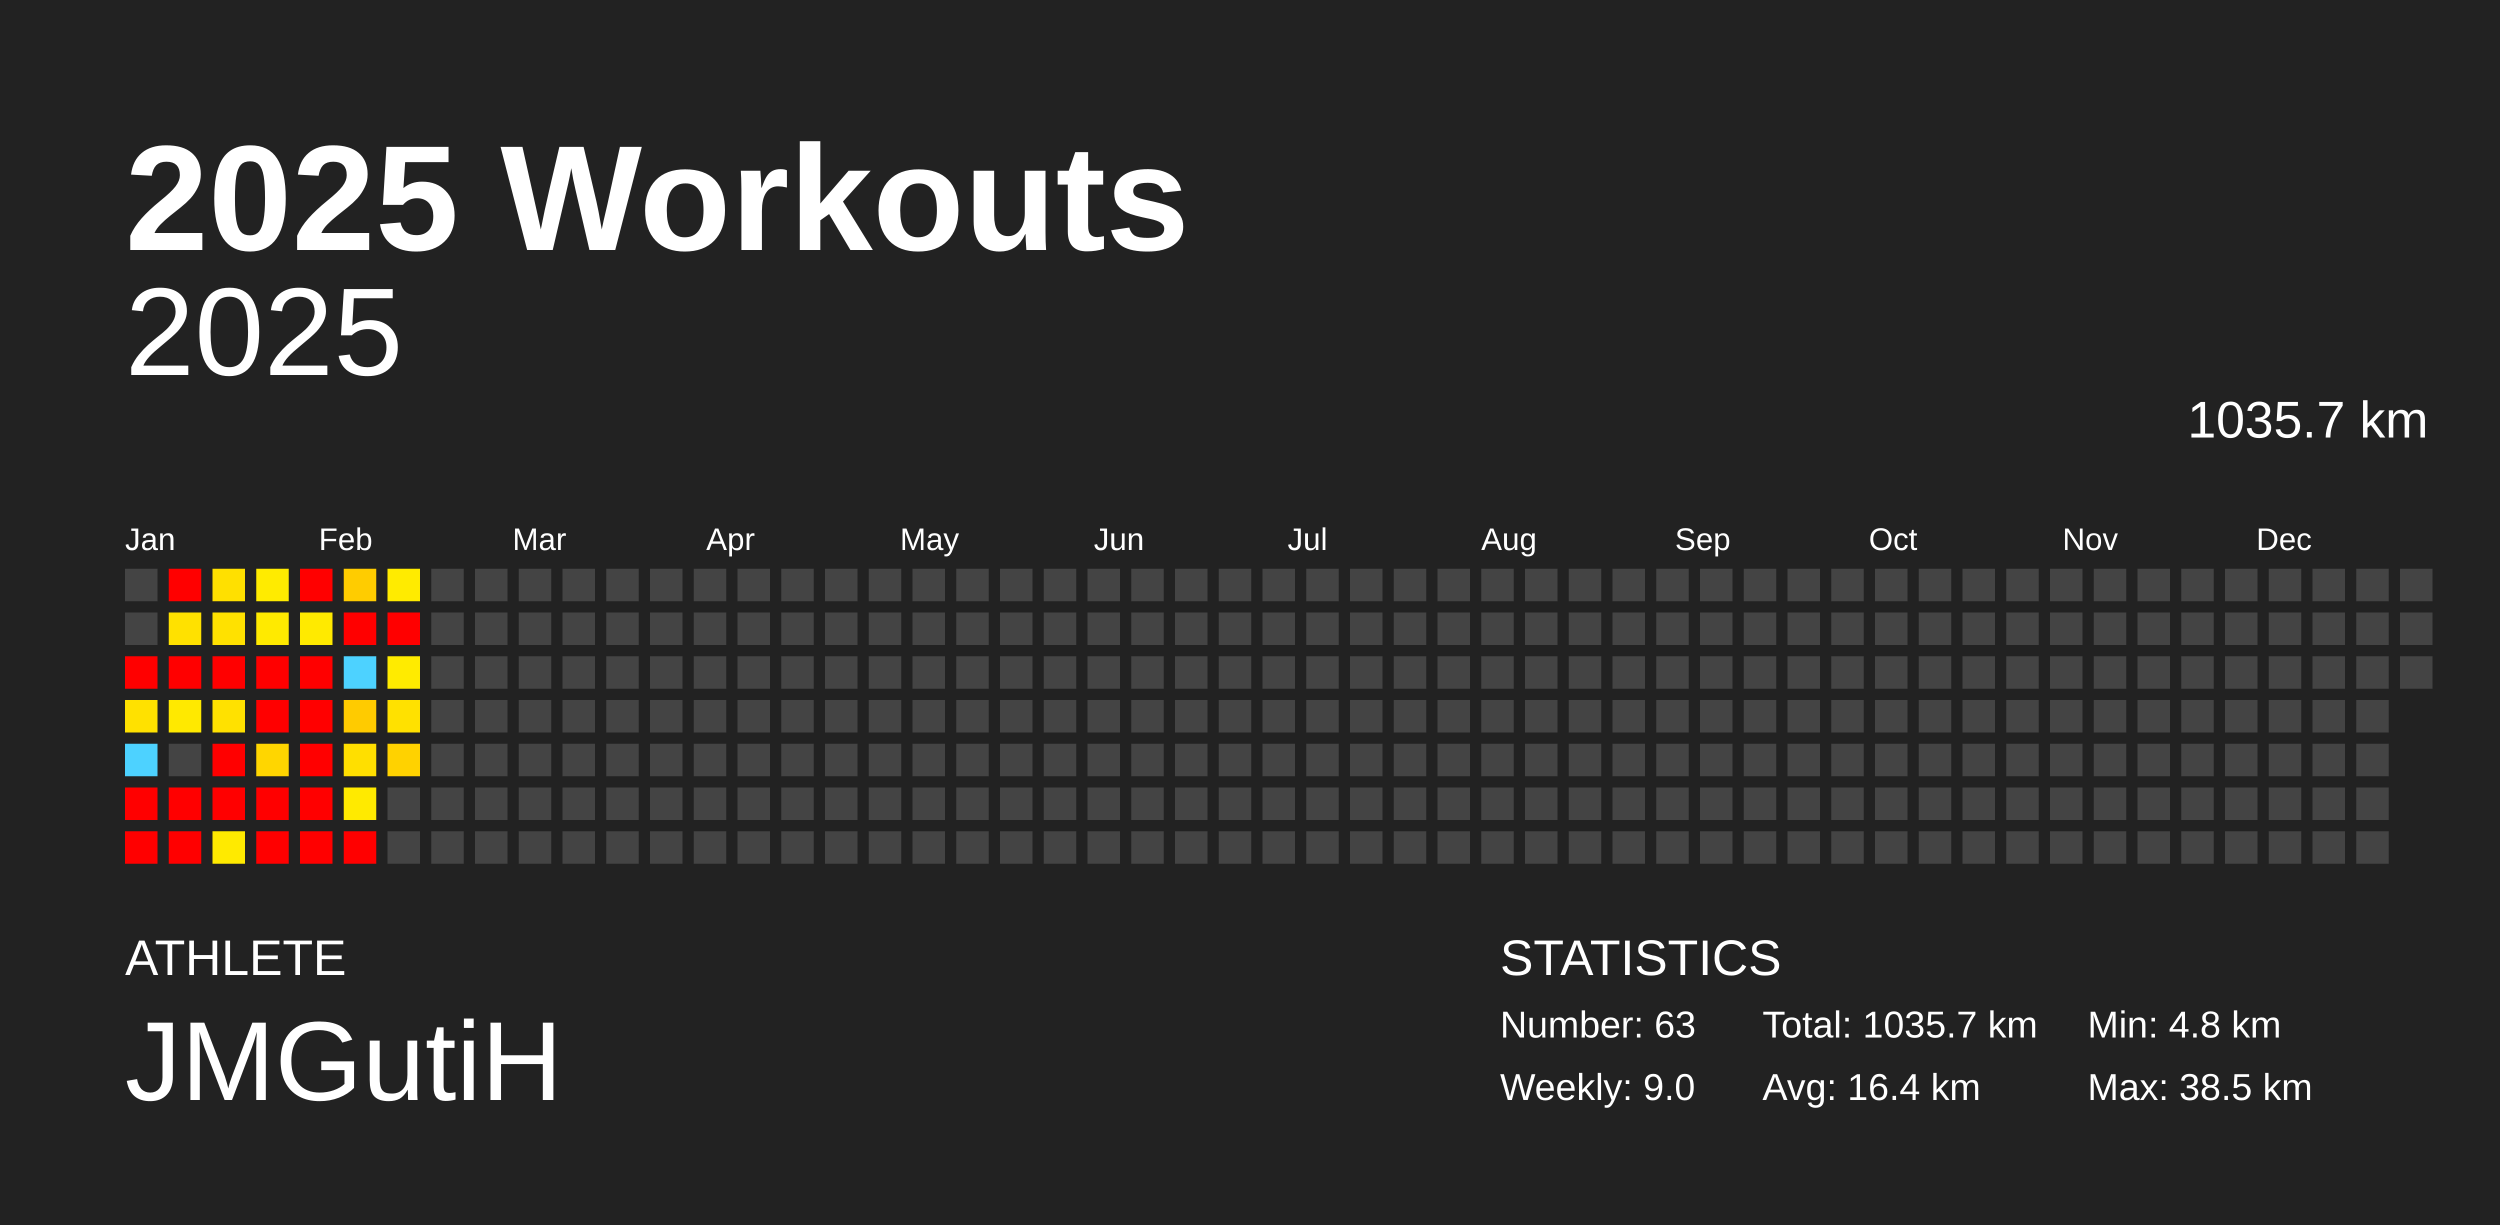
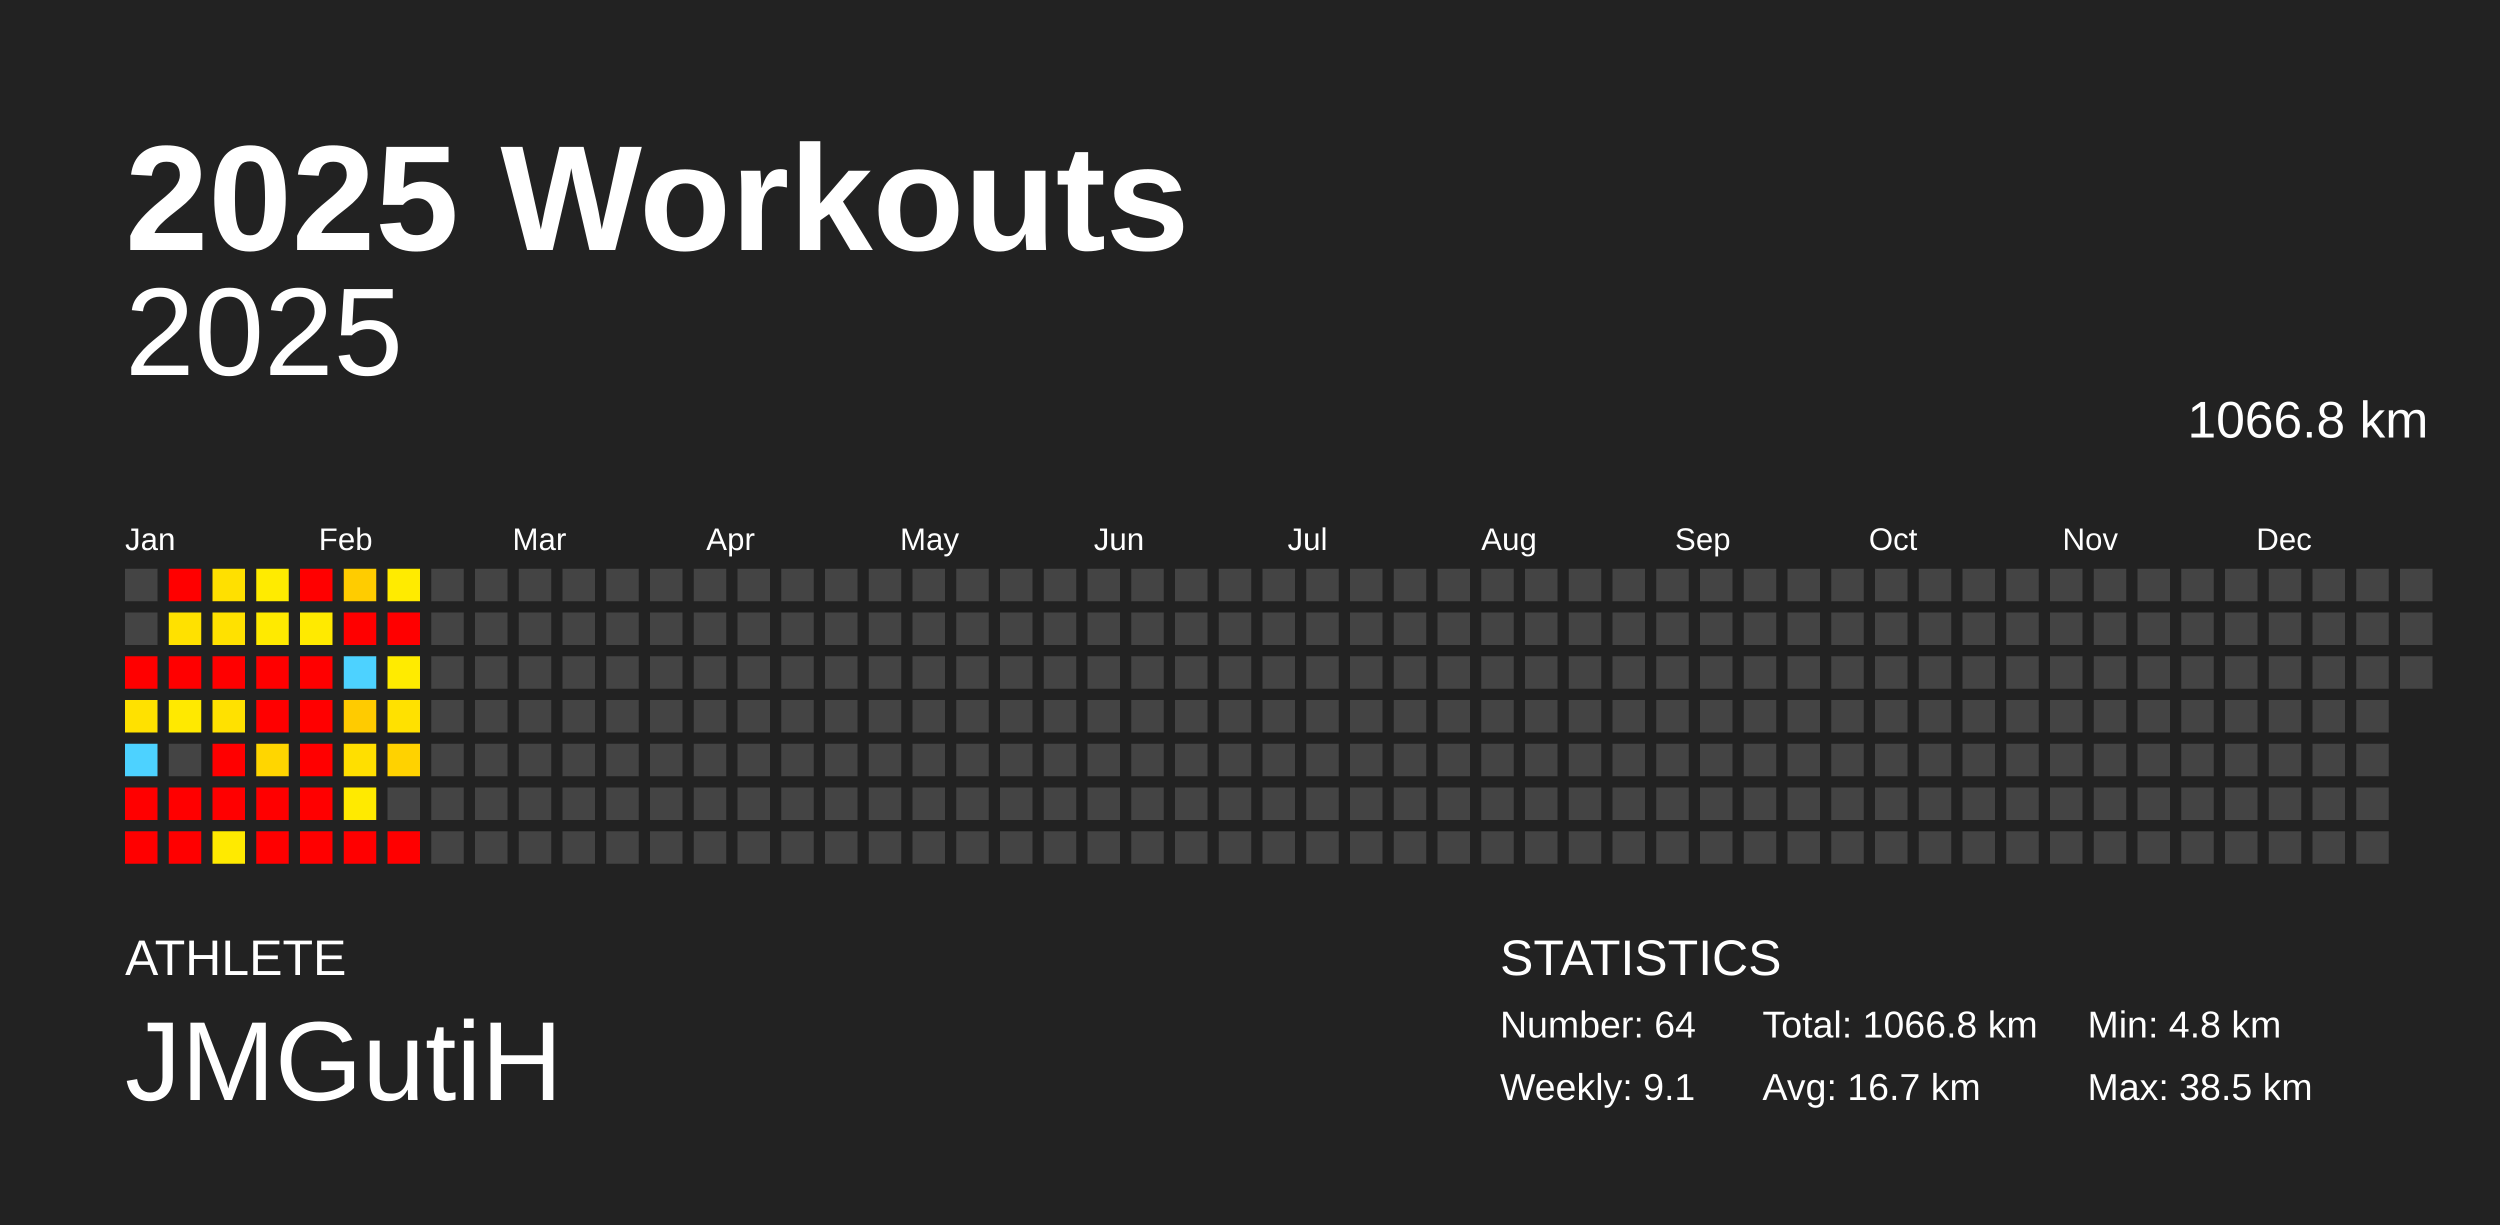
<svg xmlns="http://www.w3.org/2000/svg" baseProfile="full" height="98mm" version="1.1" viewBox="0,0,200,98" width="200mm">
  <defs />
  <rect fill="#222222" height="98" width="200" x="0" y="0" />
  <text fill="#FFFFFF" style="font-size:12px; font-family:Arial; font-weight:bold;" x="10" y="20">2025 Workouts</text>
  <text fill="#FFFFFF" style="font-size:4px; font-family:Arial" x="10" y="78">ATHLETE</text>
  <text fill="#FFFFFF" style="font-size:9px; font-family:Arial" x="10" y="88">JMGutiH</text>
  <text fill="#FFFFFF" style="font-size:4px; font-family:Arial" x="120" y="78">STATISTICS</text>
-   <text fill="#FFFFFF" style="font-size:3px; font-family:Arial" x="120" y="83">Number: 63</text>
-   <text fill="#FFFFFF" style="font-size:3px; font-family:Arial" x="120" y="88">Weekly: 9.0</text>
-   <text fill="#FFFFFF" style="font-size:3px; font-family:Arial" x="141" y="83">Total: 1035.7 km</text>
-   <text fill="#FFFFFF" style="font-size:3px; font-family:Arial" x="141" y="88">Avg: 16.4 km</text>
+   <text fill="#FFFFFF" style="font-size:3px; font-family:Arial" x="120" y="83">Number: 64</text>
+   <text fill="#FFFFFF" style="font-size:3px; font-family:Arial" x="120" y="88">Weekly: 9.1</text>
+   <text fill="#FFFFFF" style="font-size:3px; font-family:Arial" x="141" y="83">Total: 1066.8 km</text>
+   <text fill="#FFFFFF" style="font-size:3px; font-family:Arial" x="141" y="88">Avg: 16.7 km</text>
  <text fill="#FFFFFF" style="font-size:3px; font-family:Arial" x="167" y="83">Min: 4.8 km</text>
  <text fill="#FFFFFF" style="font-size:3px; font-family:Arial" x="167" y="88">Max: 38.5 km</text>
  <text alignment-baseline="hanging" fill="#FFFFFF" style="font-size:10.0px; font-family:Arial;" x="10" y="30">2025</text>
-   <text alignment-baseline="hanging" fill="#FFFFFF" style="font-size:4.125px; font-family:Arial;" x="175" y="35">1035.7 km</text>
+   <text alignment-baseline="hanging" fill="#FFFFFF" style="font-size:4.125px; font-family:Arial;" x="175" y="35">1066.8 km</text>
  <text fill="#FFFFFF" style="font-size:2.5px; font-family:Arial" x="10.0" y="44">Jan</text>
  <text fill="#FFFFFF" style="font-size:2.5px; font-family:Arial" x="25.5" y="44">Feb</text>
  <text fill="#FFFFFF" style="font-size:2.5px; font-family:Arial" x="41.0" y="44">Mar</text>
  <text fill="#FFFFFF" style="font-size:2.5px; font-family:Arial" x="56.5" y="44">Apr</text>
  <text fill="#FFFFFF" style="font-size:2.5px; font-family:Arial" x="72.0" y="44">May</text>
  <text fill="#FFFFFF" style="font-size:2.5px; font-family:Arial" x="87.5" y="44">Jun</text>
  <text fill="#FFFFFF" style="font-size:2.5px; font-family:Arial" x="103.0" y="44">Jul</text>
  <text fill="#FFFFFF" style="font-size:2.5px; font-family:Arial" x="118.5" y="44">Aug</text>
  <text fill="#FFFFFF" style="font-size:2.5px; font-family:Arial" x="134.0" y="44">Sep</text>
  <text fill="#FFFFFF" style="font-size:2.5px; font-family:Arial" x="149.5" y="44">Oct</text>
  <text fill="#FFFFFF" style="font-size:2.5px; font-family:Arial" x="165.0" y="44">Nov</text>
  <text fill="#FFFFFF" style="font-size:2.5px; font-family:Arial" x="180.5" y="44">Dec</text>
  <rect fill="#444444" height="2.6" width="2.6" x="10.0" y="45.5" />
  <rect fill="#444444" height="2.6" width="2.6" x="10.0" y="49.0" />
  <rect fill="red" height="2.6" width="2.6" x="10.0" y="52.5" />
  <rect fill="#ffe100" height="2.6" width="2.6" x="10.0" y="56.0" />
  <rect fill="#4dd2ff" height="2.6" width="2.6" x="10.0" y="59.5" />
  <rect fill="red" height="2.6" width="2.6" x="10.0" y="63.0" />
  <rect fill="red" height="2.6" width="2.6" x="10.0" y="66.5" />
  <rect fill="red" height="2.6" width="2.6" x="13.5" y="45.5" />
  <rect fill="#ffe100" height="2.6" width="2.6" x="13.5" y="49.0" />
  <rect fill="red" height="2.6" width="2.6" x="13.5" y="52.5" />
  <rect fill="#ffe900" height="2.6" width="2.6" x="13.5" y="56.0" />
  <rect fill="#444444" height="2.6" width="2.6" x="13.5" y="59.5" />
  <rect fill="red" height="2.6" width="2.6" x="13.5" y="63.0" />
  <rect fill="red" height="2.6" width="2.6" x="13.5" y="66.5" />
  <rect fill="#ffe000" height="2.6" width="2.6" x="17.0" y="45.5" />
  <rect fill="#ffe100" height="2.6" width="2.6" x="17.0" y="49.0" />
  <rect fill="red" height="2.6" width="2.6" x="17.0" y="52.5" />
  <rect fill="#ffe100" height="2.6" width="2.6" x="17.0" y="56.0" />
  <rect fill="red" height="2.6" width="2.6" x="17.0" y="59.5" />
  <rect fill="red" height="2.6" width="2.6" x="17.0" y="63.0" />
  <rect fill="#ffea00" height="2.6" width="2.6" x="17.0" y="66.5" />
  <rect fill="#ffeb00" height="2.6" width="2.6" x="20.5" y="45.5" />
  <rect fill="#ffea00" height="2.6" width="2.6" x="20.5" y="49.0" />
  <rect fill="red" height="2.6" width="2.6" x="20.5" y="52.5" />
  <rect fill="red" height="2.6" width="2.6" x="20.5" y="56.0" />
  <rect fill="#ffd600" height="2.6" width="2.6" x="20.5" y="59.5" />
  <rect fill="red" height="2.6" width="2.6" x="20.5" y="63.0" />
  <rect fill="red" height="2.6" width="2.6" x="20.5" y="66.5" />
  <rect fill="red" height="2.6" width="2.6" x="24.0" y="45.5" />
  <rect fill="#ffea00" height="2.6" width="2.6" x="24.0" y="49.0" />
  <rect fill="red" height="2.6" width="2.6" x="24.0" y="52.5" />
  <rect fill="red" height="2.6" width="2.6" x="24.0" y="56.0" />
  <rect fill="red" height="2.6" width="2.6" x="24.0" y="59.5" />
  <rect fill="red" height="2.6" width="2.6" x="24.0" y="63.0" />
  <rect fill="red" height="2.6" width="2.6" x="24.0" y="66.5" />
  <rect fill="#ffcc00" height="2.6" width="2.6" x="27.5" y="45.5" />
  <rect fill="red" height="2.6" width="2.6" x="27.5" y="49.0" />
  <rect fill="#4dd2ff" height="2.6" width="2.6" x="27.5" y="52.5" />
  <rect fill="#ffcb00" height="2.6" width="2.6" x="27.5" y="56.0" />
  <rect fill="#ffdf00" height="2.6" width="2.6" x="27.5" y="59.5" />
  <rect fill="#ffea00" height="2.6" width="2.6" x="27.5" y="63.0" />
  <rect fill="red" height="2.6" width="2.6" x="27.5" y="66.5" />
  <rect fill="#ffeb00" height="2.6" width="2.6" x="31.0" y="45.5" />
  <rect fill="red" height="2.6" width="2.6" x="31.0" y="49.0" />
  <rect fill="#ffeb00" height="2.6" width="2.6" x="31.0" y="52.5" />
  <rect fill="#ffe100" height="2.6" width="2.6" x="31.0" y="56.0" />
  <rect fill="#ffd200" height="2.6" width="2.6" x="31.0" y="59.5" />
  <rect fill="#444444" height="2.6" width="2.6" x="31.0" y="63.0" />
-   <rect fill="#444444" height="2.6" width="2.6" x="31.0" y="66.5" />
+   <rect fill="red" height="2.6" width="2.6" x="31.0" y="66.5" />
  <rect fill="#444444" height="2.6" width="2.6" x="34.5" y="45.5" />
  <rect fill="#444444" height="2.6" width="2.6" x="34.5" y="49.0" />
  <rect fill="#444444" height="2.6" width="2.6" x="34.5" y="52.5" />
  <rect fill="#444444" height="2.6" width="2.6" x="34.5" y="56.0" />
  <rect fill="#444444" height="2.6" width="2.6" x="34.5" y="59.5" />
  <rect fill="#444444" height="2.6" width="2.6" x="34.5" y="63.0" />
  <rect fill="#444444" height="2.6" width="2.6" x="34.5" y="66.5" />
  <rect fill="#444444" height="2.6" width="2.6" x="38.0" y="45.5" />
  <rect fill="#444444" height="2.6" width="2.6" x="38.0" y="49.0" />
  <rect fill="#444444" height="2.6" width="2.6" x="38.0" y="52.5" />
  <rect fill="#444444" height="2.6" width="2.6" x="38.0" y="56.0" />
  <rect fill="#444444" height="2.6" width="2.6" x="38.0" y="59.5" />
  <rect fill="#444444" height="2.6" width="2.6" x="38.0" y="63.0" />
  <rect fill="#444444" height="2.6" width="2.6" x="38.0" y="66.5" />
  <rect fill="#444444" height="2.6" width="2.6" x="41.5" y="45.5" />
  <rect fill="#444444" height="2.6" width="2.6" x="41.5" y="49.0" />
  <rect fill="#444444" height="2.6" width="2.6" x="41.5" y="52.5" />
  <rect fill="#444444" height="2.6" width="2.6" x="41.5" y="56.0" />
  <rect fill="#444444" height="2.6" width="2.6" x="41.5" y="59.5" />
  <rect fill="#444444" height="2.6" width="2.6" x="41.5" y="63.0" />
  <rect fill="#444444" height="2.6" width="2.6" x="41.5" y="66.5" />
  <rect fill="#444444" height="2.6" width="2.6" x="45.0" y="45.5" />
  <rect fill="#444444" height="2.6" width="2.6" x="45.0" y="49.0" />
  <rect fill="#444444" height="2.6" width="2.6" x="45.0" y="52.5" />
  <rect fill="#444444" height="2.6" width="2.6" x="45.0" y="56.0" />
  <rect fill="#444444" height="2.6" width="2.6" x="45.0" y="59.5" />
  <rect fill="#444444" height="2.6" width="2.6" x="45.0" y="63.0" />
  <rect fill="#444444" height="2.6" width="2.6" x="45.0" y="66.5" />
  <rect fill="#444444" height="2.6" width="2.6" x="48.5" y="45.5" />
  <rect fill="#444444" height="2.6" width="2.6" x="48.5" y="49.0" />
  <rect fill="#444444" height="2.6" width="2.6" x="48.5" y="52.5" />
  <rect fill="#444444" height="2.6" width="2.6" x="48.5" y="56.0" />
  <rect fill="#444444" height="2.6" width="2.6" x="48.5" y="59.5" />
  <rect fill="#444444" height="2.6" width="2.6" x="48.5" y="63.0" />
  <rect fill="#444444" height="2.6" width="2.6" x="48.5" y="66.5" />
  <rect fill="#444444" height="2.6" width="2.6" x="52.0" y="45.5" />
  <rect fill="#444444" height="2.6" width="2.6" x="52.0" y="49.0" />
  <rect fill="#444444" height="2.6" width="2.6" x="52.0" y="52.5" />
  <rect fill="#444444" height="2.6" width="2.6" x="52.0" y="56.0" />
  <rect fill="#444444" height="2.6" width="2.6" x="52.0" y="59.5" />
  <rect fill="#444444" height="2.6" width="2.6" x="52.0" y="63.0" />
  <rect fill="#444444" height="2.6" width="2.6" x="52.0" y="66.5" />
  <rect fill="#444444" height="2.6" width="2.6" x="55.5" y="45.5" />
  <rect fill="#444444" height="2.6" width="2.6" x="55.5" y="49.0" />
  <rect fill="#444444" height="2.6" width="2.6" x="55.5" y="52.5" />
  <rect fill="#444444" height="2.6" width="2.6" x="55.5" y="56.0" />
  <rect fill="#444444" height="2.6" width="2.6" x="55.5" y="59.5" />
  <rect fill="#444444" height="2.6" width="2.6" x="55.5" y="63.0" />
  <rect fill="#444444" height="2.6" width="2.6" x="55.5" y="66.5" />
  <rect fill="#444444" height="2.6" width="2.6" x="59.0" y="45.5" />
  <rect fill="#444444" height="2.6" width="2.6" x="59.0" y="49.0" />
  <rect fill="#444444" height="2.6" width="2.6" x="59.0" y="52.5" />
  <rect fill="#444444" height="2.6" width="2.6" x="59.0" y="56.0" />
  <rect fill="#444444" height="2.6" width="2.6" x="59.0" y="59.5" />
  <rect fill="#444444" height="2.6" width="2.6" x="59.0" y="63.0" />
  <rect fill="#444444" height="2.6" width="2.6" x="59.0" y="66.5" />
  <rect fill="#444444" height="2.6" width="2.6" x="62.5" y="45.5" />
  <rect fill="#444444" height="2.6" width="2.6" x="62.5" y="49.0" />
  <rect fill="#444444" height="2.6" width="2.6" x="62.5" y="52.5" />
  <rect fill="#444444" height="2.6" width="2.6" x="62.5" y="56.0" />
  <rect fill="#444444" height="2.6" width="2.6" x="62.5" y="59.5" />
  <rect fill="#444444" height="2.6" width="2.6" x="62.5" y="63.0" />
  <rect fill="#444444" height="2.6" width="2.6" x="62.5" y="66.5" />
  <rect fill="#444444" height="2.6" width="2.6" x="66.0" y="45.5" />
  <rect fill="#444444" height="2.6" width="2.6" x="66.0" y="49.0" />
  <rect fill="#444444" height="2.6" width="2.6" x="66.0" y="52.5" />
  <rect fill="#444444" height="2.6" width="2.6" x="66.0" y="56.0" />
  <rect fill="#444444" height="2.6" width="2.6" x="66.0" y="59.5" />
  <rect fill="#444444" height="2.6" width="2.6" x="66.0" y="63.0" />
  <rect fill="#444444" height="2.6" width="2.6" x="66.0" y="66.5" />
  <rect fill="#444444" height="2.6" width="2.6" x="69.5" y="45.5" />
  <rect fill="#444444" height="2.6" width="2.6" x="69.5" y="49.0" />
  <rect fill="#444444" height="2.6" width="2.6" x="69.5" y="52.5" />
  <rect fill="#444444" height="2.6" width="2.6" x="69.5" y="56.0" />
  <rect fill="#444444" height="2.6" width="2.6" x="69.5" y="59.5" />
  <rect fill="#444444" height="2.6" width="2.6" x="69.5" y="63.0" />
  <rect fill="#444444" height="2.6" width="2.6" x="69.5" y="66.5" />
  <rect fill="#444444" height="2.6" width="2.6" x="73.0" y="45.5" />
  <rect fill="#444444" height="2.6" width="2.6" x="73.0" y="49.0" />
  <rect fill="#444444" height="2.6" width="2.6" x="73.0" y="52.5" />
  <rect fill="#444444" height="2.6" width="2.6" x="73.0" y="56.0" />
  <rect fill="#444444" height="2.6" width="2.6" x="73.0" y="59.5" />
  <rect fill="#444444" height="2.6" width="2.6" x="73.0" y="63.0" />
  <rect fill="#444444" height="2.6" width="2.6" x="73.0" y="66.5" />
  <rect fill="#444444" height="2.6" width="2.6" x="76.5" y="45.5" />
  <rect fill="#444444" height="2.6" width="2.6" x="76.5" y="49.0" />
  <rect fill="#444444" height="2.6" width="2.6" x="76.5" y="52.5" />
  <rect fill="#444444" height="2.6" width="2.6" x="76.5" y="56.0" />
  <rect fill="#444444" height="2.6" width="2.6" x="76.5" y="59.5" />
  <rect fill="#444444" height="2.6" width="2.6" x="76.5" y="63.0" />
  <rect fill="#444444" height="2.6" width="2.6" x="76.5" y="66.5" />
  <rect fill="#444444" height="2.6" width="2.6" x="80.0" y="45.5" />
  <rect fill="#444444" height="2.6" width="2.6" x="80.0" y="49.0" />
  <rect fill="#444444" height="2.6" width="2.6" x="80.0" y="52.5" />
  <rect fill="#444444" height="2.6" width="2.6" x="80.0" y="56.0" />
  <rect fill="#444444" height="2.6" width="2.6" x="80.0" y="59.5" />
  <rect fill="#444444" height="2.6" width="2.6" x="80.0" y="63.0" />
  <rect fill="#444444" height="2.6" width="2.6" x="80.0" y="66.5" />
  <rect fill="#444444" height="2.6" width="2.6" x="83.5" y="45.5" />
  <rect fill="#444444" height="2.6" width="2.6" x="83.5" y="49.0" />
  <rect fill="#444444" height="2.6" width="2.6" x="83.5" y="52.5" />
  <rect fill="#444444" height="2.6" width="2.6" x="83.5" y="56.0" />
  <rect fill="#444444" height="2.6" width="2.6" x="83.5" y="59.5" />
  <rect fill="#444444" height="2.6" width="2.6" x="83.5" y="63.0" />
  <rect fill="#444444" height="2.6" width="2.6" x="83.5" y="66.5" />
  <rect fill="#444444" height="2.6" width="2.6" x="87.0" y="45.5" />
  <rect fill="#444444" height="2.6" width="2.6" x="87.0" y="49.0" />
  <rect fill="#444444" height="2.6" width="2.6" x="87.0" y="52.5" />
  <rect fill="#444444" height="2.6" width="2.6" x="87.0" y="56.0" />
  <rect fill="#444444" height="2.6" width="2.6" x="87.0" y="59.5" />
  <rect fill="#444444" height="2.6" width="2.6" x="87.0" y="63.0" />
  <rect fill="#444444" height="2.6" width="2.6" x="87.0" y="66.5" />
  <rect fill="#444444" height="2.6" width="2.6" x="90.5" y="45.5" />
  <rect fill="#444444" height="2.6" width="2.6" x="90.5" y="49.0" />
  <rect fill="#444444" height="2.6" width="2.6" x="90.5" y="52.5" />
  <rect fill="#444444" height="2.6" width="2.6" x="90.5" y="56.0" />
  <rect fill="#444444" height="2.6" width="2.6" x="90.5" y="59.5" />
  <rect fill="#444444" height="2.6" width="2.6" x="90.5" y="63.0" />
  <rect fill="#444444" height="2.6" width="2.6" x="90.5" y="66.5" />
  <rect fill="#444444" height="2.6" width="2.6" x="94.0" y="45.5" />
  <rect fill="#444444" height="2.6" width="2.6" x="94.0" y="49.0" />
  <rect fill="#444444" height="2.6" width="2.6" x="94.0" y="52.5" />
  <rect fill="#444444" height="2.6" width="2.6" x="94.0" y="56.0" />
  <rect fill="#444444" height="2.6" width="2.6" x="94.0" y="59.5" />
  <rect fill="#444444" height="2.6" width="2.6" x="94.0" y="63.0" />
  <rect fill="#444444" height="2.6" width="2.6" x="94.0" y="66.5" />
  <rect fill="#444444" height="2.6" width="2.6" x="97.5" y="45.5" />
  <rect fill="#444444" height="2.6" width="2.6" x="97.5" y="49.0" />
  <rect fill="#444444" height="2.6" width="2.6" x="97.5" y="52.5" />
  <rect fill="#444444" height="2.6" width="2.6" x="97.5" y="56.0" />
  <rect fill="#444444" height="2.6" width="2.6" x="97.5" y="59.5" />
  <rect fill="#444444" height="2.6" width="2.6" x="97.5" y="63.0" />
  <rect fill="#444444" height="2.6" width="2.6" x="97.5" y="66.5" />
  <rect fill="#444444" height="2.6" width="2.6" x="101.0" y="45.5" />
  <rect fill="#444444" height="2.6" width="2.6" x="101.0" y="49.0" />
  <rect fill="#444444" height="2.6" width="2.6" x="101.0" y="52.5" />
  <rect fill="#444444" height="2.6" width="2.6" x="101.0" y="56.0" />
  <rect fill="#444444" height="2.6" width="2.6" x="101.0" y="59.5" />
  <rect fill="#444444" height="2.6" width="2.6" x="101.0" y="63.0" />
  <rect fill="#444444" height="2.6" width="2.6" x="101.0" y="66.5" />
  <rect fill="#444444" height="2.6" width="2.6" x="104.5" y="45.5" />
  <rect fill="#444444" height="2.6" width="2.6" x="104.5" y="49.0" />
  <rect fill="#444444" height="2.6" width="2.6" x="104.5" y="52.5" />
  <rect fill="#444444" height="2.6" width="2.6" x="104.5" y="56.0" />
  <rect fill="#444444" height="2.6" width="2.6" x="104.5" y="59.5" />
  <rect fill="#444444" height="2.6" width="2.6" x="104.5" y="63.0" />
  <rect fill="#444444" height="2.6" width="2.6" x="104.5" y="66.5" />
  <rect fill="#444444" height="2.6" width="2.6" x="108.0" y="45.5" />
  <rect fill="#444444" height="2.6" width="2.6" x="108.0" y="49.0" />
  <rect fill="#444444" height="2.6" width="2.6" x="108.0" y="52.5" />
  <rect fill="#444444" height="2.6" width="2.6" x="108.0" y="56.0" />
  <rect fill="#444444" height="2.6" width="2.6" x="108.0" y="59.5" />
  <rect fill="#444444" height="2.6" width="2.6" x="108.0" y="63.0" />
  <rect fill="#444444" height="2.6" width="2.6" x="108.0" y="66.5" />
  <rect fill="#444444" height="2.6" width="2.6" x="111.5" y="45.5" />
  <rect fill="#444444" height="2.6" width="2.6" x="111.5" y="49.0" />
  <rect fill="#444444" height="2.6" width="2.6" x="111.5" y="52.5" />
  <rect fill="#444444" height="2.6" width="2.6" x="111.5" y="56.0" />
  <rect fill="#444444" height="2.6" width="2.6" x="111.5" y="59.5" />
  <rect fill="#444444" height="2.6" width="2.6" x="111.5" y="63.0" />
  <rect fill="#444444" height="2.6" width="2.6" x="111.5" y="66.5" />
  <rect fill="#444444" height="2.6" width="2.6" x="115.0" y="45.5" />
  <rect fill="#444444" height="2.6" width="2.6" x="115.0" y="49.0" />
  <rect fill="#444444" height="2.6" width="2.6" x="115.0" y="52.5" />
  <rect fill="#444444" height="2.6" width="2.6" x="115.0" y="56.0" />
  <rect fill="#444444" height="2.6" width="2.6" x="115.0" y="59.5" />
  <rect fill="#444444" height="2.6" width="2.6" x="115.0" y="63.0" />
  <rect fill="#444444" height="2.6" width="2.6" x="115.0" y="66.5" />
  <rect fill="#444444" height="2.6" width="2.6" x="118.5" y="45.5" />
  <rect fill="#444444" height="2.6" width="2.6" x="118.5" y="49.0" />
  <rect fill="#444444" height="2.6" width="2.6" x="118.5" y="52.5" />
  <rect fill="#444444" height="2.6" width="2.6" x="118.5" y="56.0" />
  <rect fill="#444444" height="2.6" width="2.6" x="118.5" y="59.5" />
  <rect fill="#444444" height="2.6" width="2.6" x="118.5" y="63.0" />
  <rect fill="#444444" height="2.6" width="2.6" x="118.5" y="66.5" />
  <rect fill="#444444" height="2.6" width="2.6" x="122.0" y="45.5" />
  <rect fill="#444444" height="2.6" width="2.6" x="122.0" y="49.0" />
  <rect fill="#444444" height="2.6" width="2.6" x="122.0" y="52.5" />
  <rect fill="#444444" height="2.6" width="2.6" x="122.0" y="56.0" />
  <rect fill="#444444" height="2.6" width="2.6" x="122.0" y="59.5" />
  <rect fill="#444444" height="2.6" width="2.6" x="122.0" y="63.0" />
  <rect fill="#444444" height="2.6" width="2.6" x="122.0" y="66.5" />
  <rect fill="#444444" height="2.6" width="2.6" x="125.5" y="45.5" />
  <rect fill="#444444" height="2.6" width="2.6" x="125.5" y="49.0" />
  <rect fill="#444444" height="2.6" width="2.6" x="125.5" y="52.5" />
  <rect fill="#444444" height="2.6" width="2.6" x="125.5" y="56.0" />
  <rect fill="#444444" height="2.6" width="2.6" x="125.5" y="59.5" />
  <rect fill="#444444" height="2.6" width="2.6" x="125.5" y="63.0" />
  <rect fill="#444444" height="2.6" width="2.6" x="125.5" y="66.5" />
  <rect fill="#444444" height="2.6" width="2.6" x="129.0" y="45.5" />
  <rect fill="#444444" height="2.6" width="2.6" x="129.0" y="49.0" />
  <rect fill="#444444" height="2.6" width="2.6" x="129.0" y="52.5" />
  <rect fill="#444444" height="2.6" width="2.6" x="129.0" y="56.0" />
  <rect fill="#444444" height="2.6" width="2.6" x="129.0" y="59.5" />
  <rect fill="#444444" height="2.6" width="2.6" x="129.0" y="63.0" />
  <rect fill="#444444" height="2.6" width="2.6" x="129.0" y="66.5" />
  <rect fill="#444444" height="2.6" width="2.6" x="132.5" y="45.5" />
  <rect fill="#444444" height="2.6" width="2.6" x="132.5" y="49.0" />
  <rect fill="#444444" height="2.6" width="2.6" x="132.5" y="52.5" />
  <rect fill="#444444" height="2.6" width="2.6" x="132.5" y="56.0" />
  <rect fill="#444444" height="2.6" width="2.6" x="132.5" y="59.5" />
  <rect fill="#444444" height="2.6" width="2.6" x="132.5" y="63.0" />
  <rect fill="#444444" height="2.6" width="2.6" x="132.5" y="66.5" />
  <rect fill="#444444" height="2.6" width="2.6" x="136.0" y="45.5" />
  <rect fill="#444444" height="2.6" width="2.6" x="136.0" y="49.0" />
  <rect fill="#444444" height="2.6" width="2.6" x="136.0" y="52.5" />
  <rect fill="#444444" height="2.6" width="2.6" x="136.0" y="56.0" />
  <rect fill="#444444" height="2.6" width="2.6" x="136.0" y="59.5" />
  <rect fill="#444444" height="2.6" width="2.6" x="136.0" y="63.0" />
  <rect fill="#444444" height="2.6" width="2.6" x="136.0" y="66.5" />
  <rect fill="#444444" height="2.6" width="2.6" x="139.5" y="45.5" />
  <rect fill="#444444" height="2.6" width="2.6" x="139.5" y="49.0" />
  <rect fill="#444444" height="2.6" width="2.6" x="139.5" y="52.5" />
  <rect fill="#444444" height="2.6" width="2.6" x="139.5" y="56.0" />
  <rect fill="#444444" height="2.6" width="2.6" x="139.5" y="59.5" />
  <rect fill="#444444" height="2.6" width="2.6" x="139.5" y="63.0" />
  <rect fill="#444444" height="2.6" width="2.6" x="139.5" y="66.5" />
  <rect fill="#444444" height="2.6" width="2.6" x="143.0" y="45.5" />
  <rect fill="#444444" height="2.6" width="2.6" x="143.0" y="49.0" />
  <rect fill="#444444" height="2.6" width="2.6" x="143.0" y="52.5" />
  <rect fill="#444444" height="2.6" width="2.6" x="143.0" y="56.0" />
  <rect fill="#444444" height="2.6" width="2.6" x="143.0" y="59.5" />
  <rect fill="#444444" height="2.6" width="2.6" x="143.0" y="63.0" />
  <rect fill="#444444" height="2.6" width="2.6" x="143.0" y="66.5" />
  <rect fill="#444444" height="2.6" width="2.6" x="146.5" y="45.5" />
  <rect fill="#444444" height="2.6" width="2.6" x="146.5" y="49.0" />
  <rect fill="#444444" height="2.6" width="2.6" x="146.5" y="52.5" />
  <rect fill="#444444" height="2.6" width="2.6" x="146.5" y="56.0" />
  <rect fill="#444444" height="2.6" width="2.6" x="146.5" y="59.5" />
  <rect fill="#444444" height="2.6" width="2.6" x="146.5" y="63.0" />
  <rect fill="#444444" height="2.6" width="2.6" x="146.5" y="66.5" />
  <rect fill="#444444" height="2.6" width="2.6" x="150.0" y="45.5" />
  <rect fill="#444444" height="2.6" width="2.6" x="150.0" y="49.0" />
  <rect fill="#444444" height="2.6" width="2.6" x="150.0" y="52.5" />
  <rect fill="#444444" height="2.6" width="2.6" x="150.0" y="56.0" />
  <rect fill="#444444" height="2.6" width="2.6" x="150.0" y="59.5" />
  <rect fill="#444444" height="2.6" width="2.6" x="150.0" y="63.0" />
  <rect fill="#444444" height="2.6" width="2.6" x="150.0" y="66.5" />
  <rect fill="#444444" height="2.6" width="2.6" x="153.5" y="45.5" />
  <rect fill="#444444" height="2.6" width="2.6" x="153.5" y="49.0" />
  <rect fill="#444444" height="2.6" width="2.6" x="153.5" y="52.5" />
  <rect fill="#444444" height="2.6" width="2.6" x="153.5" y="56.0" />
  <rect fill="#444444" height="2.6" width="2.6" x="153.5" y="59.5" />
  <rect fill="#444444" height="2.6" width="2.6" x="153.5" y="63.0" />
  <rect fill="#444444" height="2.6" width="2.6" x="153.5" y="66.5" />
  <rect fill="#444444" height="2.6" width="2.6" x="157.0" y="45.5" />
  <rect fill="#444444" height="2.6" width="2.6" x="157.0" y="49.0" />
  <rect fill="#444444" height="2.6" width="2.6" x="157.0" y="52.5" />
  <rect fill="#444444" height="2.6" width="2.6" x="157.0" y="56.0" />
  <rect fill="#444444" height="2.6" width="2.6" x="157.0" y="59.5" />
  <rect fill="#444444" height="2.6" width="2.6" x="157.0" y="63.0" />
  <rect fill="#444444" height="2.6" width="2.6" x="157.0" y="66.5" />
  <rect fill="#444444" height="2.6" width="2.6" x="160.5" y="45.5" />
  <rect fill="#444444" height="2.6" width="2.6" x="160.5" y="49.0" />
  <rect fill="#444444" height="2.6" width="2.6" x="160.5" y="52.5" />
  <rect fill="#444444" height="2.6" width="2.6" x="160.5" y="56.0" />
  <rect fill="#444444" height="2.6" width="2.6" x="160.5" y="59.5" />
  <rect fill="#444444" height="2.6" width="2.6" x="160.5" y="63.0" />
  <rect fill="#444444" height="2.6" width="2.6" x="160.5" y="66.5" />
  <rect fill="#444444" height="2.6" width="2.6" x="164.0" y="45.5" />
  <rect fill="#444444" height="2.6" width="2.6" x="164.0" y="49.0" />
  <rect fill="#444444" height="2.6" width="2.6" x="164.0" y="52.5" />
  <rect fill="#444444" height="2.6" width="2.6" x="164.0" y="56.0" />
  <rect fill="#444444" height="2.6" width="2.6" x="164.0" y="59.5" />
  <rect fill="#444444" height="2.6" width="2.6" x="164.0" y="63.0" />
  <rect fill="#444444" height="2.6" width="2.6" x="164.0" y="66.5" />
  <rect fill="#444444" height="2.6" width="2.6" x="167.5" y="45.5" />
  <rect fill="#444444" height="2.6" width="2.6" x="167.5" y="49.0" />
  <rect fill="#444444" height="2.6" width="2.6" x="167.5" y="52.5" />
  <rect fill="#444444" height="2.6" width="2.6" x="167.5" y="56.0" />
  <rect fill="#444444" height="2.6" width="2.6" x="167.5" y="59.5" />
  <rect fill="#444444" height="2.6" width="2.6" x="167.5" y="63.0" />
  <rect fill="#444444" height="2.6" width="2.6" x="167.5" y="66.5" />
  <rect fill="#444444" height="2.6" width="2.6" x="171.0" y="45.5" />
  <rect fill="#444444" height="2.6" width="2.6" x="171.0" y="49.0" />
  <rect fill="#444444" height="2.6" width="2.6" x="171.0" y="52.5" />
  <rect fill="#444444" height="2.6" width="2.6" x="171.0" y="56.0" />
  <rect fill="#444444" height="2.6" width="2.6" x="171.0" y="59.5" />
  <rect fill="#444444" height="2.6" width="2.6" x="171.0" y="63.0" />
  <rect fill="#444444" height="2.6" width="2.6" x="171.0" y="66.5" />
  <rect fill="#444444" height="2.6" width="2.6" x="174.5" y="45.5" />
  <rect fill="#444444" height="2.6" width="2.6" x="174.5" y="49.0" />
  <rect fill="#444444" height="2.6" width="2.6" x="174.5" y="52.5" />
  <rect fill="#444444" height="2.6" width="2.6" x="174.5" y="56.0" />
  <rect fill="#444444" height="2.6" width="2.6" x="174.5" y="59.5" />
  <rect fill="#444444" height="2.6" width="2.6" x="174.5" y="63.0" />
  <rect fill="#444444" height="2.6" width="2.6" x="174.5" y="66.5" />
  <rect fill="#444444" height="2.6" width="2.6" x="178.0" y="45.5" />
  <rect fill="#444444" height="2.6" width="2.6" x="178.0" y="49.0" />
  <rect fill="#444444" height="2.6" width="2.6" x="178.0" y="52.5" />
  <rect fill="#444444" height="2.6" width="2.6" x="178.0" y="56.0" />
  <rect fill="#444444" height="2.6" width="2.6" x="178.0" y="59.5" />
  <rect fill="#444444" height="2.6" width="2.6" x="178.0" y="63.0" />
  <rect fill="#444444" height="2.6" width="2.6" x="178.0" y="66.5" />
  <rect fill="#444444" height="2.6" width="2.6" x="181.5" y="45.5" />
  <rect fill="#444444" height="2.6" width="2.6" x="181.5" y="49.0" />
  <rect fill="#444444" height="2.6" width="2.6" x="181.5" y="52.5" />
  <rect fill="#444444" height="2.6" width="2.6" x="181.5" y="56.0" />
  <rect fill="#444444" height="2.6" width="2.6" x="181.5" y="59.5" />
  <rect fill="#444444" height="2.6" width="2.6" x="181.5" y="63.0" />
  <rect fill="#444444" height="2.6" width="2.6" x="181.5" y="66.5" />
  <rect fill="#444444" height="2.6" width="2.6" x="185.0" y="45.5" />
  <rect fill="#444444" height="2.6" width="2.6" x="185.0" y="49.0" />
  <rect fill="#444444" height="2.6" width="2.6" x="185.0" y="52.5" />
  <rect fill="#444444" height="2.6" width="2.6" x="185.0" y="56.0" />
  <rect fill="#444444" height="2.6" width="2.6" x="185.0" y="59.5" />
  <rect fill="#444444" height="2.6" width="2.6" x="185.0" y="63.0" />
  <rect fill="#444444" height="2.6" width="2.6" x="185.0" y="66.5" />
  <rect fill="#444444" height="2.6" width="2.6" x="188.5" y="45.5" />
  <rect fill="#444444" height="2.6" width="2.6" x="188.5" y="49.0" />
  <rect fill="#444444" height="2.6" width="2.6" x="188.5" y="52.5" />
  <rect fill="#444444" height="2.6" width="2.6" x="188.5" y="56.0" />
  <rect fill="#444444" height="2.6" width="2.6" x="188.5" y="59.5" />
  <rect fill="#444444" height="2.6" width="2.6" x="188.5" y="63.0" />
  <rect fill="#444444" height="2.6" width="2.6" x="188.5" y="66.5" />
  <rect fill="#444444" height="2.6" width="2.6" x="192.0" y="45.5" />
  <rect fill="#444444" height="2.6" width="2.6" x="192.0" y="49.0" />
  <rect fill="#444444" height="2.6" width="2.6" x="192.0" y="52.5" />
</svg>
